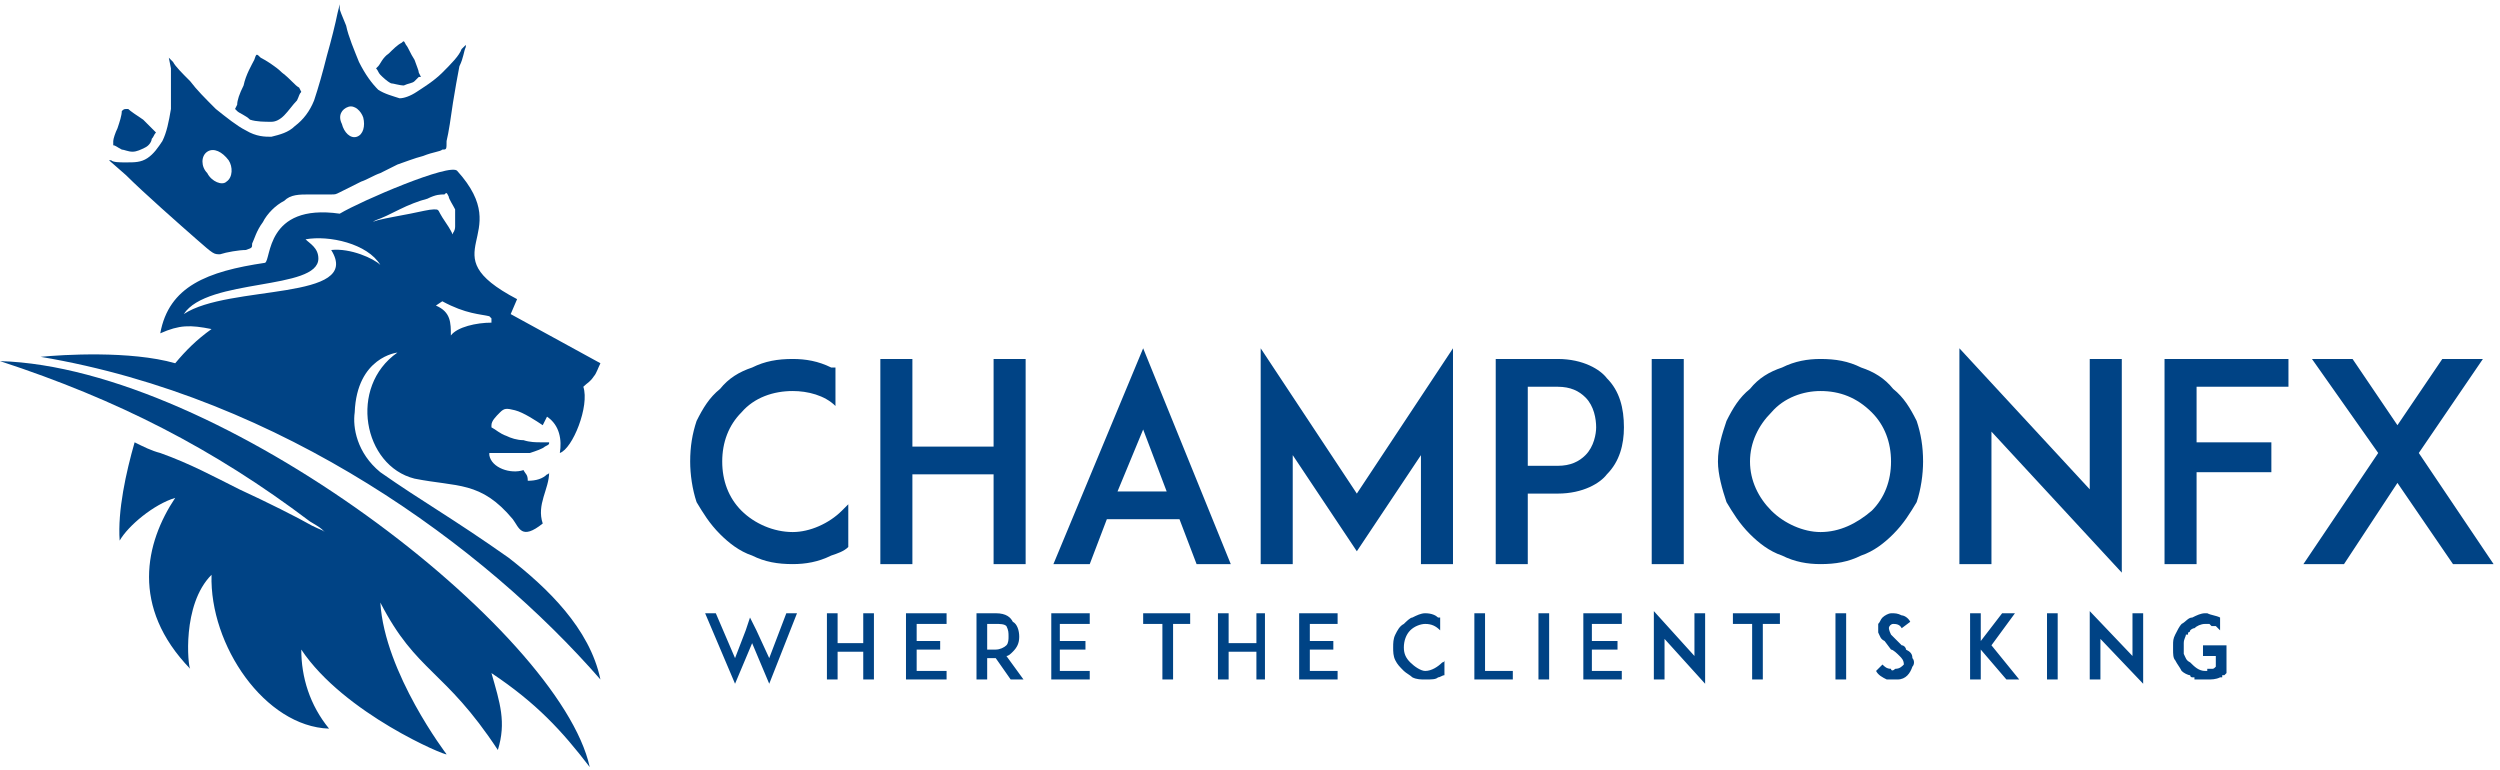
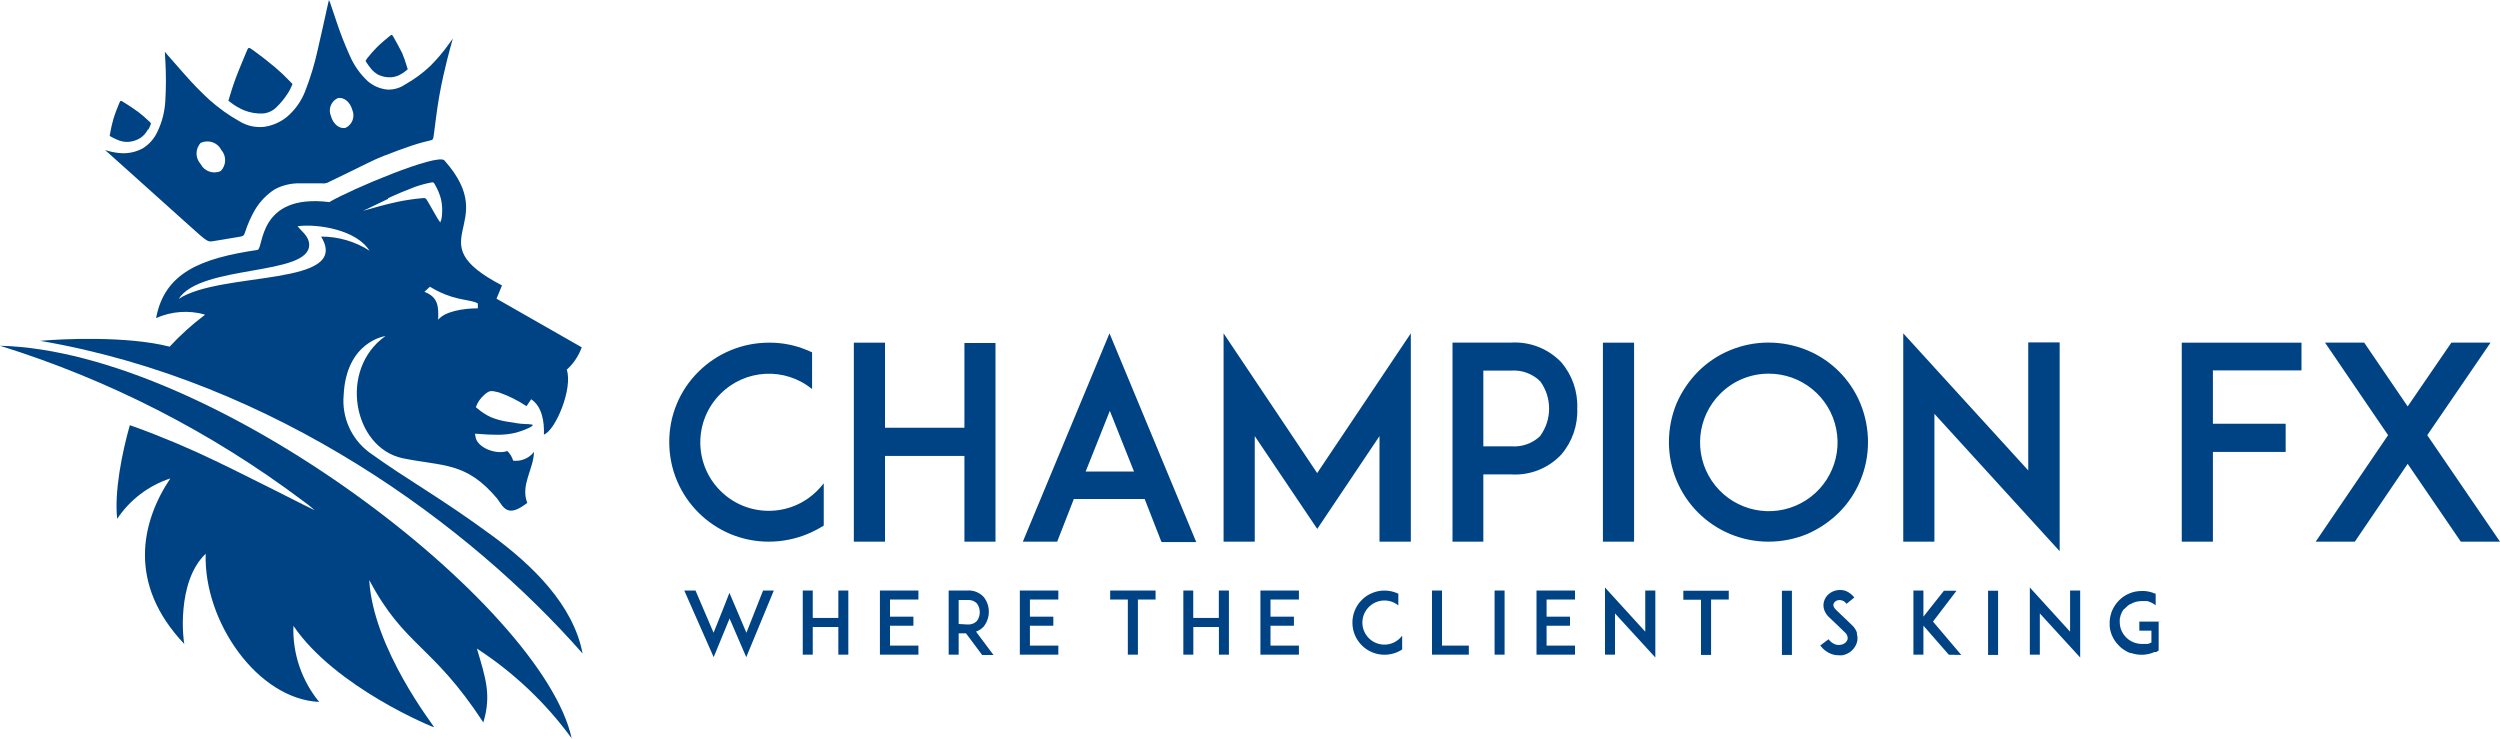
- <svg xmlns="http://www.w3.org/2000/svg" viewBox="0 0 117 36" version="1">
-   <style>
-   .a{
-     fill:#004385;
-   }
- </style>
-   <g style="fill-rule:evenodd;fill:none">
-     <path d="M0 16.9C5.5 18.7 10 21 14.5 24.4 15 24.7 15 24.7 15.2 24.9 15.1 24.8 15 24.8 14.6 24.6 13.9 24.2 12.5 23.5 11.2 22.9 10 22.3 8.9 21.7 7.5 21.2 7.1 21.1 6.7 20.9 6.3 20.7 5.9 22.1 5.5 23.9 5.6 25.3 6 24.6 7.2 23.6 8.2 23.3 6.8 25.4 6.1 28.4 8.9 31.3 8.8 31.2 8.5 28.3 9.9 26.9 9.8 30.2 12.4 34 15.4 34.1 14.5 33 14.1 31.7 14.1 30.4 16.1 33.4 20.9 35.4 20.9 35.3 20.9 35.3 18 31.5 17.8 28.2 19.5 31.5 20.8 31.3 23.3 35.1 23.7 33.8 23.4 32.9 23 31.5 25.1 32.9 26.3 34.2 27.6 35.9 26.2 29.5 10.3 17.2 0 16.9" class="a" />
-     <path d="M9.7 7.1C9.4 7.3 9.4 7.8 9.7 8.1 9.9 8.5 10.4 8.7 10.6 8.5 10.9 8.3 10.9 7.8 10.7 7.5 10.4 7.1 10 6.9 9.7 7.1M16.3 5C16 5.1 15.8 5.4 16 5.8 16.1 6.2 16.4 6.5 16.7 6.4 17 6.3 17.1 5.9 17 5.5 16.9 5.2 16.6 4.9 16.3 5M18.6 7.7C18.9 7.6 19.4 7.4 19.8 7.3 20.3 7.1 20.6 7.1 20.7 7 20.9 7 20.9 7 20.9 6.6 21 6.2 21.1 5.5 21.2 4.8 21.3 4.2 21.4 3.6 21.5 3.1 21.7 2.7 21.7 2.4 21.8 2.2 21.8 2.1 21.8 2.1 21.8 2.1 21.8 2.1 21.8 2.1 21.6 2.3 21.5 2.6 21.1 3 20.7 3.4 20.3 3.8 19.8 4.1 19.5 4.3 19.2 4.5 18.9 4.6 18.7 4.6 18.4 4.5 18 4.4 17.7 4.2 17.4 3.9 17.1 3.5 16.8 2.9 16.6 2.4 16.3 1.7 16.2 1.2 16 0.7 15.9 0.5 15.9 0.4 15.9 0.2 15.9 0.2 15.9 0.2 15.9 0.2 15.9 0.2 15.8 0.6 15.7 1.1 15.5 1.9 15.3 2.6 15.1 3.4 14.9 4.1 14.7 4.7 14.5 5.2 14.2 5.6 13.8 5.9 13.5 6.2 13.1 6.3 12.7 6.4 12.4 6.4 12 6.4 11.5 6.1 11.1 5.9 10.6 5.5 10.1 5.1 9.6 4.6 9.2 4.2 8.9 3.8 8.5 3.4 8.2 3.1 8.1 2.9L7.9 2.7C7.9 2.7 7.9 2.7 8 3.2 8 3.6 8 4.4 8 5.1 7.9 5.7 7.8 6.2 7.6 6.6 7.4 6.9 7.2 7.2 6.9 7.4 6.6 7.6 6.3 7.6 5.9 7.6 5.6 7.6 5.3 7.6 5.2 7.5L5.1 7.5C5.1 7.5 5.1 7.5 5.9 8.2 6.7 9 8.4 10.5 9.2 11.2 10 11.9 10 11.9 10.3 11.9 10.6 11.8 11.2 11.7 11.5 11.7 11.8 11.6 11.8 11.6 11.8 11.4 11.9 11.2 12 10.8 12.3 10.4 12.5 10 12.9 9.6 13.3 9.4 13.6 9.1 14 9.1 14.5 9.1 14.9 9.1 15.3 9.1 15.5 9.1 15.7 9.1 15.7 9.1 15.9 9 16.1 8.9 16.5 8.7 16.9 8.5 17.2 8.4 17.5 8.2 17.8 8.1 18 8 18.2 7.9 18.6 7.7" class="a" />
-     <path d="M19.4 3.8C19.3 3.9 19.1 3.9 18.9 4 18.7 4 18.4 3.9 18.3 3.9 18.1 3.8 17.9 3.6 17.8 3.5 17.7 3.4 17.7 3.3 17.6 3.2 17.6 3.2 17.6 3.2 17.6 3.2 17.6 3.2 17.6 3.2 17.7 3.1 17.8 3 17.9 2.7 18.2 2.5 18.4 2.3 18.6 2.1 18.8 2 18.9 1.9 18.9 1.9 19 2.1 19.1 2.2 19.2 2.5 19.4 2.8 19.5 3.1 19.6 3.3 19.6 3.4L19.7 3.6C19.7 3.6 19.7 3.6 19.6 3.6 19.6 3.6 19.5 3.7 19.4 3.8" class="a" />
-     <path d="M13.9 4.7C13.7 4.9 13.5 5.2 13.3 5.4 13.1 5.6 12.9 5.7 12.7 5.7 12.4 5.7 12 5.7 11.7 5.6 11.5 5.4 11.2 5.3 11.1 5.2 11 5.1 11 5.1 11 5.1 11 5.1 11 5.1 11.1 4.9 11.1 4.7 11.2 4.4 11.4 4 11.5 3.5 11.8 3 11.9 2.8 12 2.5 12 2.5 12.2 2.7 12.4 2.8 12.9 3.1 13.2 3.4 13.6 3.7 13.8 4 14 4.1 14.1 4.3 14.1 4.3 14.1 4.3 14.1 4.3 14.1 4.3 14.1 4.3 14 4.4 14 4.5 13.9 4.7" class="a" />
-     <path d="M7.1 6.5C7.1 6.6 7 6.8 6.8 6.9 6.6 7 6.4 7.1 6.2 7.1 6 7.1 5.8 7 5.7 7 5.5 6.9 5.4 6.8 5.3 6.8 5.3 6.8 5.3 6.8 5.3 6.8 5.3 6.8 5.3 6.8 5.3 6.6 5.3 6.5 5.4 6.2 5.5 6 5.6 5.7 5.7 5.4 5.7 5.2 5.8 5.1 5.8 5.1 6 5.1 6.1 5.2 6.4 5.4 6.7 5.6 6.9 5.8 7.1 6 7.2 6.1L7.3 6.2C7.3 6.2 7.3 6.2 7.3 6.2 7.2 6.3 7.2 6.4 7.1 6.5" class="a" />
-     <path d="M23 14.9C23 14.9 23 14.9 22.9 14.8 22.5 14.7 21.8 14.7 20.7 14.1L20.4 14.3C21.1 14.6 21.1 15.1 21.1 15.7 21.4 15.3 22.3 15.1 23 15.1L23 14.9ZM17.8 12.4C17.2 11.4 15.4 11 14.3 11.2 14.5 11.4 14.9 11.6 14.9 12.1 14.9 13.6 9.7 13 8.6 14.7 10.7 13.3 17 14.1 15.5 11.7 16.4 11.6 17.5 12.1 17.8 12.4L17.8 12.4ZM18.7 9.8C19.1 9.6 19.6 9.4 20 9.3 20.4 9.1 20.6 9.1 20.8 9.1 20.9 9 20.9 9 21 9.2 21 9.3 21.2 9.6 21.3 9.8 21.3 10.1 21.3 10.4 21.3 10.6 21.3 10.8 21.2 10.9 21.2 10.9 21.2 11 21.2 11 21.1 10.8 21 10.6 20.7 10.2 20.6 10 20.5 9.8 20.5 9.8 20.3 9.8 20.1 9.8 19.7 9.9 19.2 10 18.7 10.1 18.1 10.2 17.7 10.3 17.4 10.4 17.4 10.4 17.6 10.3 17.9 10.2 18.3 10 18.7 9.8L18.7 9.8ZM18.6 16.5C16.3 18.1 17 21.8 19.4 22.4 21.4 22.8 22.5 22.5 24 24.3 24.3 24.7 24.4 25.3 25.4 24.5 25.1 23.6 25.7 22.9 25.7 22.1L25.7 22.1C25.7 22.1 25.7 22.2 25.6 22.2 25.4 22.4 25.1 22.5 24.7 22.5 24.7 22.2 24.6 22.2 24.5 22 23.9 22.2 23 21.9 22.9 21.3 22.9 21.3 22.9 21.2 22.9 21.2L23 21.2C23.4 21.2 23.7 21.2 24 21.2 24.2 21.2 24.5 21.2 24.8 21.2 25.1 21.1 25.4 21 25.5 20.9 25.7 20.8 25.7 20.8 25.7 20.7 25.6 20.7 25.5 20.7 25.3 20.7 25.1 20.7 24.8 20.7 24.5 20.6 24.2 20.6 23.9 20.5 23.7 20.4 23.4 20.3 23.2 20.1 23 20 23 20 23 19.9 23 19.9 23 19.7 23.2 19.5 23.4 19.3 23.6 19.1 23.7 19.1 24.1 19.2 24.5 19.3 25.1 19.7 25.4 19.9L25.6 19.5C26.2 19.9 26.3 20.6 26.2 21.2 26.8 21 27.6 19 27.3 18.1 27.5 17.9 27.6 17.9 27.8 17.6 27.9 17.5 28 17.2 28.1 17L23.9 14.7 24.2 14C20 11.8 24.2 11.1 21.4 8 21.1 7.6 16.9 9.4 15.9 10 12.4 9.5 12.7 12.2 12.4 12.3 9.7 12.7 7.9 13.4 7.5 15.6 8.4 15.2 8.9 15.2 9.9 15.4 9.9 15.4 9.9 15.4 9.9 15.4 9.2 15.9 8.7 16.4 8.2 17 6.1 16.4 2.9 16.6 1.9 16.7 13.2 18.6 22.7 25.6 28.1 31.8 27.6 29.4 25.6 27.5 23.8 26.1 21.1 24.2 19.8 23.5 17.8 22.1 16.7 21.2 16.5 20 16.6 19.3 16.7 16.7 18.6 16.5 18.6 16.5L18.6 16.5Z" class="a" />
-     <path d="M116.7 26.4L113.2 21.2 116.2 16.8 114.3 16.8 112.2 19.9 110.1 16.8 108.2 16.8 111.3 21.2 107.8 26.4 109.7 26.4 112.2 22.6 114.8 26.4 116.7 26.4ZM102.8 18.1L107.1 18.1 107.1 16.8 102.8 16.8 101.3 16.8 101.3 26.4 102.8 26.4 102.8 22.1 106.3 22.1 106.3 20.7 102.8 20.7 102.8 18.1ZM99.3 26.8L99.3 16.8 97.8 16.8 97.8 22.9 91.7 16.3 91.7 26.4 93.2 26.4 93.2 20.2 99.3 26.8ZM85.2 18.3C86.1 18.3 86.9 18.6 87.6 19.3 88.2 19.9 88.5 20.7 88.5 21.6 88.5 22.5 88.2 23.3 87.6 23.9 86.9 24.5 86.1 24.9 85.2 24.9 84.4 24.9 83.5 24.5 82.9 23.9 82.3 23.3 81.9 22.5 81.9 21.6 81.9 20.7 82.3 19.9 82.9 19.3 83.5 18.6 84.4 18.3 85.2 18.3L85.2 18.3ZM85.2 26.4C85.9 26.4 86.5 26.3 87.1 26 87.7 25.8 88.2 25.4 88.6 25 89.1 24.5 89.4 24 89.7 23.5 89.9 22.9 90 22.2 90 21.6 90 20.9 89.9 20.3 89.7 19.7 89.4 19.1 89.1 18.6 88.6 18.2 88.2 17.7 87.7 17.4 87.1 17.2 86.5 16.9 85.9 16.8 85.2 16.8 84.6 16.8 84 16.9 83.4 17.2 82.8 17.4 82.3 17.7 81.9 18.2 81.4 18.6 81.1 19.1 80.8 19.7 80.6 20.3 80.4 20.9 80.4 21.6 80.4 22.2 80.6 22.9 80.8 23.5 81.1 24 81.4 24.5 81.9 25 82.3 25.4 82.8 25.8 83.4 26 84 26.3 84.6 26.4 85.2 26.4L85.2 26.4ZM77.3 26.4L78.8 26.4 78.8 16.8 77.3 16.8 77.3 26.4ZM74.2 21.3C73.9 21.6 73.5 21.8 72.9 21.8L71.5 21.8 71.5 18.1 72.9 18.1C73.5 18.1 73.9 18.3 74.2 18.6 74.6 19 74.7 19.6 74.7 20 74.7 20.3 74.6 20.9 74.2 21.3L74.2 21.3ZM70 16.8L70 26.4 71.5 26.4 71.5 23.1 72.9 23.1C74.1 23.1 74.9 22.6 75.2 22.2 75.8 21.6 76 20.8 76 20 76 19.1 75.8 18.3 75.2 17.7 74.9 17.3 74.1 16.8 72.9 16.8L71.3 16.8 70 16.8ZM68 26.4L68 16.3 63.5 23.1 59 16.3 59 26.4 60.5 26.4 60.5 21.3 63.5 25.8 66.5 21.3 66.5 26.4 68 26.4ZM52.3 23L53.5 20.1 54.6 23 52.3 23ZM56 26.4L57.6 26.4 53.5 16.3 49.3 26.4 51 26.4 51.8 24.3 55.2 24.3 56 26.4ZM48 16.8L46.5 16.8 46.5 20.9 42.7 20.9 42.7 16.8 41.2 16.8 41.2 26.4 42.7 26.4 42.7 22.2 46.5 22.2 46.5 26.4 48 26.4 48 16.8ZM39.7 23.6C39.6 23.7 39.5 23.8 39.4 23.9 38.8 24.5 37.9 24.9 37.1 24.9 36.2 24.9 35.3 24.5 34.7 23.9 34.1 23.3 33.8 22.5 33.8 21.6 33.8 20.7 34.1 19.9 34.7 19.3 35.3 18.6 36.2 18.3 37.1 18.3 37.8 18.3 38.6 18.5 39.1 19L39.1 17.2C39.1 17.2 39 17.2 38.9 17.2 38.3 16.9 37.7 16.8 37.1 16.8 36.4 16.8 35.8 16.9 35.2 17.2 34.6 17.4 34.1 17.7 33.7 18.2 33.2 18.6 32.9 19.1 32.6 19.7 32.4 20.3 32.3 20.9 32.3 21.6 32.3 22.2 32.4 22.9 32.6 23.5 32.9 24 33.2 24.5 33.7 25 34.1 25.4 34.6 25.8 35.2 26 35.8 26.3 36.4 26.4 37.1 26.4 37.7 26.4 38.3 26.3 38.9 26 39.2 25.9 39.5 25.8 39.7 25.6L39.7 23.6Z" class="a" />
-     <path d="M104.2 30.2L103.1 30.2 103.1 30.7 103.7 30.7 103.7 31.2 103.7 31.2C103.6 31.3 103.6 31.3 103.5 31.3 103.5 31.3 103.5 31.3 103.5 31.3 103.5 31.3 103.5 31.3 103.5 31.3 103.5 31.3 103.5 31.3 103.5 31.3L103.5 31.3C103.5 31.3 103.5 31.3 103.5 31.3 103.5 31.3 103.5 31.3 103.5 31.3 103.4 31.3 103.4 31.3 103.4 31.3L103.4 31.3 103.3 31.3C103.3 31.3 103.3 31.3 103.3 31.4L103.3 31.4 103.3 31.4 103.3 31.4 103.3 31.4C103.3 31.4 103.3 31.4 103.3 31.4L103.2 31.4C102.9 31.4 102.7 31.2 102.5 31 102.3 30.9 102.3 30.8 102.2 30.6 102.2 30.5 102.2 30.4 102.2 30.3 102.2 30.3 102.2 30.3 102.2 30.3 102.2 30.3 102.2 30.3 102.2 30.2L102.2 30.2C102.2 30.1 102.2 30.1 102.2 30.1 102.2 30.1 102.2 30.1 102.2 30.1 102.2 29.9 102.3 29.8 102.3 29.7 102.3 29.7 102.3 29.7 102.3 29.7 102.3 29.7 102.3 29.7 102.4 29.7 102.4 29.7 102.4 29.7 102.4 29.7 102.4 29.6 102.4 29.6 102.4 29.6 102.4 29.6 102.4 29.6 102.4 29.6 102.4 29.6 102.5 29.6 102.5 29.5 102.5 29.5 102.6 29.4 102.7 29.4 102.7 29.4 102.7 29.4 102.7 29.4 102.8 29.3 103 29.2 103.2 29.2L103.3 29.2 103.3 29.2 103.3 29.2 103.3 29.2C103.3 29.2 103.3 29.2 103.3 29.2L103.3 29.2 103.3 29.2C103.3 29.2 103.4 29.2 103.4 29.2L103.4 29.2C103.4 29.2 103.4 29.2 103.4 29.2L103.4 29.2C103.4 29.2 103.4 29.2 103.4 29.2 103.5 29.3 103.5 29.3 103.5 29.3 103.5 29.3 103.5 29.3 103.5 29.3L103.5 29.3C103.5 29.3 103.5 29.3 103.5 29.3 103.6 29.3 103.6 29.3 103.7 29.3 103.8 29.4 103.8 29.4 103.9 29.5L103.9 28.9 103.9 28.9C103.9 28.9 103.9 28.9 103.9 28.9 103.9 28.9 103.9 28.9 103.9 28.9 103.7 28.8 103.5 28.8 103.3 28.7 103.3 28.7 103.3 28.7 103.3 28.7L103.3 28.7 103.3 28.7 103.3 28.7 103.2 28.7C103 28.7 102.8 28.8 102.6 28.9 102.4 28.9 102.3 29.1 102.1 29.2 102 29.3 101.9 29.5 101.8 29.7 101.7 29.9 101.7 30 101.7 30.2L101.7 30.3C101.7 30.3 101.7 30.4 101.7 30.4 101.7 30.6 101.7 30.8 101.8 30.9 101.9 31.1 102 31.2 102.1 31.4 102.2 31.5 102.4 31.6 102.5 31.6 102.5 31.7 102.6 31.7 102.6 31.7 102.6 31.7 102.7 31.7 102.7 31.7 102.7 31.7 102.7 31.8 102.7 31.8L102.7 31.8C102.9 31.8 103.1 31.8 103.2 31.8L103.3 31.8 103.3 31.8 103.3 31.8 103.3 31.8C103.5 31.8 103.7 31.8 103.9 31.7L103.9 31.7C103.9 31.7 103.9 31.7 103.9 31.7 103.9 31.7 103.9 31.7 103.9 31.7L103.9 31.7C103.9 31.7 103.9 31.7 103.9 31.7 103.9 31.7 103.9 31.7 104 31.7 104 31.7 104 31.7 104 31.7 104 31.6 104 31.6 104 31.6 104 31.6 104 31.6 104 31.6 104 31.6 104 31.6 104 31.6 104 31.6 104 31.6 104 31.6 104 31.6 104 31.6 104 31.6 104 31.6 104.1 31.6 104.1 31.6 104.1 31.6 104.1 31.6 104.1 31.6 104.1 31.6 104.1 31.6 104.1 31.6L104.2 31.5 104.2 30.7 104.2 30.2ZM100.3 32L100.3 28.7 99.8 28.7 99.8 30.7 97.8 28.6 97.8 31.8 98.3 31.8 98.3 29.9 100.3 32ZM95.8 31.8L96.3 31.8 96.3 28.7 95.8 28.7 95.8 31.8ZM94.5 31.8L93.2 30.2 94.3 28.7 93.7 28.7 92.7 30 92.7 28.7 92.2 28.7 92.2 31.8 92.7 31.8 92.7 30.4 93.9 31.8 94.5 31.8ZM89.5 30.8C89.5 30.6 89.4 30.5 89.2 30.4 89.2 30.3 89.1 30.2 89 30.2L88.5 29.7C88.4 29.5 88.4 29.4 88.4 29.4 88.4 29.3 88.5 29.2 88.6 29.2 88.7 29.2 88.9 29.2 89 29.4L89.4 29.1C89.3 28.9 89.1 28.8 89 28.8 88.8 28.7 88.7 28.7 88.5 28.7 88.4 28.7 88.2 28.8 88.1 28.9 88 29 88 29.1 87.9 29.2 87.9 29.4 87.9 29.5 87.9 29.6 88 29.8 88 29.9 88.2 30L88.5 30.4C88.6 30.4 88.8 30.6 88.9 30.7 89 30.8 89.1 30.9 89.1 31.1 89 31.2 88.9 31.3 88.7 31.3 88.6 31.4 88.5 31.4 88.5 31.3 88.3 31.3 88.2 31.2 88.1 31.1L87.8 31.4C87.9 31.6 88.1 31.7 88.3 31.8 88.4 31.8 88.5 31.8 88.6 31.8 88.7 31.8 88.8 31.8 88.8 31.8 89.2 31.8 89.4 31.5 89.5 31.2 89.6 31.1 89.6 30.9 89.5 30.8L89.5 30.8ZM85.9 31.8L86.4 31.8 86.4 28.7 85.9 28.7 85.9 31.8ZM83.3 28.7L81.1 28.7 81.1 29.2 82 29.2 82 31.8 82.5 31.8 82.5 29.2 83.3 29.2 83.3 28.7ZM79.8 32L79.8 28.7 79.3 28.7 79.3 30.7 77.4 28.6 77.4 31.8 77.9 31.8 77.9 29.9 79.8 32ZM74.5 29.2L75.9 29.2 75.9 28.7 74.5 28.7 74.1 28.7 74.1 31.8 74.5 31.8 75.9 31.8 75.9 31.4 74.5 31.4 74.5 30.4 75.7 30.4 75.7 30 74.5 30 74.5 29.2ZM72 31.8L72.5 31.8 72.5 28.7 72 28.7 72 31.8ZM70.8 31.4L69.5 31.4 69.5 28.7 69 28.7 69 31.8 69.5 31.8 70.8 31.8 70.8 31.4ZM67.6 30.9C67.6 31 67.5 31 67.5 31 67.3 31.2 67 31.4 66.7 31.4 66.5 31.4 66.2 31.2 66 31 65.8 30.8 65.7 30.6 65.7 30.3 65.7 30 65.8 29.7 66 29.5 66.2 29.3 66.5 29.2 66.7 29.2 67 29.2 67.2 29.3 67.4 29.5L67.4 28.9C67.4 28.9 67.4 28.9 67.3 28.9 67.2 28.8 67 28.7 66.7 28.7 66.5 28.7 66.3 28.8 66.1 28.9 66 28.9 65.8 29.1 65.7 29.2 65.5 29.3 65.4 29.5 65.3 29.7 65.2 29.9 65.2 30.1 65.2 30.3 65.2 30.5 65.2 30.7 65.3 30.9 65.4 31.1 65.5 31.2 65.7 31.4 65.8 31.5 66 31.6 66.1 31.7 66.3 31.8 66.5 31.8 66.7 31.8 67 31.8 67.2 31.8 67.3 31.7 67.4 31.7 67.5 31.6 67.6 31.6L67.6 30.9ZM61.3 29.2L62.6 29.2 62.6 28.7 61.2 28.7 60.8 28.7 60.8 31.8 61.2 31.8 62.6 31.8 62.6 31.4 61.3 31.4 61.3 30.4 62.4 30.4 62.4 30 61.3 30 61.3 29.2ZM59.2 28.7L58.8 28.7 58.8 30.1 57.5 30.1 57.5 28.7 57 28.7 57 31.8 57.5 31.8 57.5 30.5 58.8 30.5 58.8 31.8 59.2 31.8 59.2 28.7ZM55.7 28.7L53.5 28.7 53.5 29.2 54.4 29.2 54.4 31.8 54.9 31.8 54.9 29.2 55.7 29.2 55.7 28.7ZM49.6 29.2L51 29.2 51 28.7 49.6 28.7 49.2 28.7 49.2 31.8 49.6 31.8 51 31.8 51 31.4 49.6 31.4 49.6 30.4 50.8 30.4 50.8 30 49.6 30 49.6 29.2ZM46.2 30.4L46.2 29.2 46.6 29.2C46.8 29.2 47 29.2 47.1 29.3 47.2 29.5 47.2 29.6 47.2 29.8 47.2 29.9 47.2 30.1 47.1 30.2 47 30.3 46.8 30.4 46.6 30.4L46.2 30.4ZM47.1 30.7C47.2 30.7 47.3 30.6 47.4 30.5 47.6 30.3 47.7 30.1 47.7 29.8 47.7 29.5 47.6 29.2 47.4 29.1 47.3 28.9 47.1 28.7 46.6 28.7L46.1 28.7 45.7 28.7 45.7 31.8 46.2 31.8 46.2 30.8 46.6 30.8 47.3 31.8 47.9 31.8 47.1 30.7ZM42.9 29.2L44.3 29.2 44.3 28.7 42.9 28.7 42.4 28.7 42.4 31.8 42.9 31.8 44.3 31.8 44.3 31.4 42.9 31.4 42.9 30.4 44 30.4 44 30 42.9 30 42.9 29.2ZM40.9 28.7L40.4 28.7 40.4 30.1 39.2 30.1 39.2 28.7 38.7 28.7 38.7 31.8 39.2 31.8 39.2 30.5 40.4 30.5 40.4 31.8 40.9 31.8 40.9 28.7ZM37.3 28.7L36.8 28.7 36 30.8 35.4 29.5 35.1 28.9 34.9 29.5 34.4 30.8 33.5 28.7 33 28.7 34.4 32 35.2 30.1 36 32 37.3 28.7Z" class="a" />
-   </g>
+ <svg xmlns="http://www.w3.org/2000/svg" id="Layer_1" data-name="Layer 1" viewBox="0 0 300 88.6">
+   <defs>
+     <style>.cls-1{fill:#004385;fill-rule:evenodd;}</style>
+   </defs>
+   <path class="cls-1" d="M0,41.49A119.78,119.78,0,0,1,36.21,60a16.4,16.4,0,0,1,1.56,1.23c-.12-.06-.5-.23-1.31-.64-1.78-.9-5.33-2.7-8.48-4.25s-5.9-2.83-9.32-4.17c-1-.39-2-.78-3.08-1.15-.95,3.35-1.87,8-1.52,11.24a12.27,12.27,0,0,1,6.38-4.85c-3.51,5.23-5.17,12.68,1.69,19.88-.14-.28-1-7.45,2.55-10.84-.25,8.18,6.25,17.44,13.62,17.78a13.65,13.65,0,0,1-3.09-9.13c5,7.38,16.84,12.23,16.89,12.17s-7.34-9.42-7.79-17.67c4.23,8,7.53,7.68,13.69,17.09,1-3.33.25-5.38-.77-8.86A43.25,43.25,0,0,1,68.6,88.6C65.14,72.67,25.61,42.12,0,41.49Z" />
+   <path class="cls-1" d="M46.24,18.64c.89-.36,2.16-.83,3.18-1.17s1.79-.52,2.18-.61.38-.09.5-1,.33-2.76.63-4.43.65-3.17.93-4.27.48-1.82.58-2.17l.1-.36-.43.59a20.79,20.79,0,0,1-2.3,2.72,15.15,15.15,0,0,1-3,2.2,3.52,3.52,0,0,1-2.1.61,4.19,4.19,0,0,1-2.37-1,9.12,9.12,0,0,1-2.17-3.08,41.93,41.93,0,0,1-1.64-4.22c-.4-1.16-.6-1.8-.71-2.11L39.47,0l-.23,1c-.22,1-.67,3.07-1.12,5a33,33,0,0,1-1.52,5,7.69,7.69,0,0,1-2.14,3,5.55,5.55,0,0,1-2.76,1.22,4.67,4.67,0,0,1-2.94-.65A20.48,20.48,0,0,1,25.15,12a39,39,0,0,1-3-3.08c-.87-1-1.6-1.83-2-2.27l-.37-.43.06,1.05a40.82,40.82,0,0,1,0,4.79,9.77,9.77,0,0,1-.94,3.73,4.61,4.61,0,0,1-1.75,2,4.85,4.85,0,0,1-2.41.6A7.3,7.3,0,0,1,13,18.12L12.61,18l2.05,1.84,8.21,7.37c2.05,1.84,2.05,1.84,2.77,1.72l2.89-.48c.72-.12.72-.12.9-.65a13.81,13.81,0,0,1,1.16-2.61A7.45,7.45,0,0,1,33,22.7,6.19,6.19,0,0,1,36,22c1,0,2.06,0,2.58,0a1.42,1.42,0,0,0,1-.22L42,20.61l2.18-1.07c.61-.3,1.13-.54,2-.89ZM40.5,11.79a1.65,1.65,0,0,0-.79,2.13c.27,1,1.07,1.61,1.78,1.41a1.65,1.65,0,0,0,.79-2.13c-.27-1-1.07-1.61-1.78-1.41Zm-16.36,5.3a1.86,1.86,0,0,0-.08,2.57,1.86,1.86,0,0,0,2.42.87A1.86,1.86,0,0,0,26.56,18a1.86,1.86,0,0,0-2.42-.87Z" />
+   <path class="cls-1" d="M48.23,8.83A2.75,2.75,0,0,1,47,9.27,3.19,3.19,0,0,1,45.45,9a2.93,2.93,0,0,1-1-.85,6.89,6.89,0,0,1-.5-.7l-.09-.14L44.06,7a15,15,0,0,1,1.16-1.32c.53-.53,1.17-1.05,1.49-1.31s.32-.26.54.13.66,1.16,1,1.85A13.93,13.93,0,0,1,48.83,8l.1.3-.1.09a4.36,4.36,0,0,1-.6.45Z" />
+   <path class="cls-1" d="M34.52,11.22a9,9,0,0,1-1.31,1.61,2.59,2.59,0,0,1-1.67.79,5.44,5.44,0,0,1-2.29-.4,6.93,6.93,0,0,1-1.56-.92l-.28-.21.13-.44c.13-.44.39-1.31.79-2.38s.95-2.33,1.22-3,.27-.63.83-.24S32,7.24,32.92,8a22.49,22.49,0,0,1,1.85,1.74l.33.34-.07.17a5.53,5.53,0,0,1-.52,1Z" />
+   <path class="cls-1" d="M17.75,15.53a2.76,2.76,0,0,1-.86,1,3.17,3.17,0,0,1-1.52.5,2.94,2.94,0,0,1-1.3-.26,7.1,7.1,0,0,1-.77-.38l-.14-.08.06-.33a14.84,14.84,0,0,1,.39-1.71c.22-.72.53-1.48.69-1.86s.16-.38.53-.15,1.13.71,1.74,1.16a13.87,13.87,0,0,1,1.3,1.12l.23.22,0,.13a4.62,4.62,0,0,1-.31.68Z" />
+   <path class="cls-1" d="M46.25,40.33c-5.66,4-3.87,13.39,2.07,14.66,4.92,1,7.61.41,11.34,4.84.74,1,1.21,2.41,3.61.51-.83-2.16.76-4,.81-6.11l-.13.14-.11.13a2.77,2.77,0,0,1-2.26.78,2.75,2.75,0,0,0-.7-1.16c-1.29.48-3.62-.37-3.82-1.7q0-.18-.08-.36l.32,0c.91.08,1.64.11,2.33.11a8.93,8.93,0,0,0,2.06-.2,9.17,9.17,0,0,0,1.84-.65c.4-.2.46-.32.34-.37a6.17,6.17,0,0,0-.89-.07c-.5,0-1.23-.14-2-.26a8.69,8.69,0,0,1-2.08-.56,7.15,7.15,0,0,1-1.56-1l-.24-.2a3.6,3.6,0,0,1,1-1.47c.64-.55.78-.55,1.77-.3a14.6,14.6,0,0,1,3.31,1.65l.56-.83c1.31.86,1.59,2.72,1.53,4.24,1.39-.49,3.5-5.56,2.74-7.79a6.46,6.46,0,0,0,1-1.13,6.91,6.91,0,0,0,.8-1.55L59.58,35.84l.66-1.59c-10.39-5.42.06-7.14-6.91-15-.8-.91-11.23,3.47-13.81,5-8.65-1.06-7.85,5.62-8.62,5.74C24.11,31,19.75,32.71,18.73,38.17a8.67,8.67,0,0,1,5.88-.42s-.06,0-.07.07a31.15,31.15,0,0,0-4.18,3.78c-5.14-1.32-13.08-.93-15.54-.7C33,45.72,56.41,63.06,69.91,78.42c-1.11-5.88-6.1-10.64-10.78-14.09-6.6-4.85-9.93-6.52-14.84-10.06a7.71,7.71,0,0,1-3.05-6.87c.31-6.44,5-7.07,5-7.07Zm.32-16.55c1.1-.51,2.29-1,3.22-1.35a13.1,13.1,0,0,1,1.91-.52c.33-.06.33-.06.51.27a7.22,7.22,0,0,1,.71,1.71,6.22,6.22,0,0,1,.11,2,2.19,2.19,0,0,1-.18.76c0,.09,0,.09-.33-.41l-1.15-2c-.29-.5-.29-.5-.8-.45a25.62,25.62,0,0,0-2.82.42c-1.28.27-2.79.69-3.55.91s-.76.22-.25,0,1.53-.75,2.63-1.26Zm-2.2,6.36c-1.5-2.52-6.12-3.31-8.66-3,.36.52,1.36,1.16,1.39,2.2.11,3.82-13,2.35-15.66,6.53,5.13-3.37,20.79-1.44,17.09-7.48a10.73,10.73,0,0,1,5.84,1.71Zm13,6.29c-.1-.06,0,0-.27-.14-1.12-.41-2.84-.26-5.51-1.88l-.66.61c1.72.66,1.69,1.83,1.65,3.35.8-1,3-1.37,4.76-1.37v-.56Z" />
+   <path class="cls-1" d="M98.85,58a10.79,10.79,0,0,1-.8.9A8.2,8.2,0,1,1,86.45,47.27a8.2,8.2,0,0,1,11-.58V42.28l-.52-.23a11.63,11.63,0,0,0-4.67-.93,12,12,0,0,0-8.44,3.48,11.81,11.81,0,0,0-3.51,8.47A11.94,11.94,0,0,0,92.25,65a12.2,12.2,0,0,0,4.67-.93,13.84,13.84,0,0,0,1.93-1V58Zm20.61-16.84h-3.73V51.33h-9.53V41.12h-3.74V65h3.74V54.71h9.53V65h3.73V41.12Zm20,23.89h4.09L133.14,40l-10.4,25h4.12l2-5.12h8.5l2,5.12Zm-9.18-8.47,2.9-7.28,2.9,7.28ZM169.3,65V40L158.06,56.77,146.83,40V65h3.74V52.33l7.5,11.14,7.47-11.14V65Zm5-23.89V65H178V56.93h3.35a7.59,7.59,0,0,0,6-2.38A8,8,0,0,0,189.27,49a8,8,0,0,0-1.93-5.54,7.7,7.7,0,0,0-6-2.35h-7.08ZM184.85,52.3a4.51,4.51,0,0,1-3.48,1.26H178V44.47h3.35a4.52,4.52,0,0,1,3.48,1.29,5.56,5.56,0,0,1,0,6.54ZM196.09,65V41.12h-3.74V65Zm16.13,0a12.2,12.2,0,0,0,4.67-.93,12.58,12.58,0,0,0,3.8-2.58,11.75,11.75,0,0,0,2.54-3.8,11.92,11.92,0,0,0,.93-4.64,12.2,12.2,0,0,0-.93-4.67,11.77,11.77,0,0,0-6.34-6.34,12.2,12.2,0,0,0-4.67-.93,11.92,11.92,0,0,0-4.64.93,11.75,11.75,0,0,0-3.8,2.54,12.58,12.58,0,0,0-2.58,3.8,12.2,12.2,0,0,0-.93,4.67A11.94,11.94,0,0,0,212.22,65Zm0-20.16a8.25,8.25,0,1,1-5.8,2.42,8.16,8.16,0,0,1,5.8-2.42Zm34.94,21.25v-25h-3.77V56.45L228.39,40V65h3.74V49.66l15,16.45Zm18.39-21.64h10.63V41.12H261.81V65h3.74V54.23h8.73V50.85h-8.73V44.47ZM300,65l-8.73-12.78,7.6-11.11h-4.7l-5.25,7.66-5.22-7.66H279l7.57,11.11L277.88,65h4.7l6.34-9.34L295.3,65Z" />
+   <path class="cls-1" d="M92.89,70.86H91.57l-2,5.07-1.37-3.22-.67-1.57-.62,1.59-1.28,3.2-2.17-5.07H82.11l3.53,8,1.91-4.64,2,4.64,3.31-8Zm8.91,0h-1.2v3.29H97.53V70.86h-1.2v7.7h1.2V75.24h3.07v3.32h1.2v-7.7Zm5,1.08h3.41V70.86h-4.62v7.7h4.62V77.47h-3.41V75.09h2.81V74h-2.81V71.94Zm10.35,3.84a2.15,2.15,0,0,0,.89-.59,2.86,2.86,0,0,0,0-3.56,2.45,2.45,0,0,0-1.92-.77h-2.28v7.7h1.2V76h.88l1.94,2.6h1.36l-2.08-2.78Zm-2.11-.9V72h1.08a1.41,1.41,0,0,1,1.11.41,1.79,1.79,0,0,1,0,2.11,1.42,1.42,0,0,1-1.11.42Zm8.53-2.94H127V70.86h-4.62v7.7H127V77.47h-3.41V75.09h2.81V74h-2.81V71.94Zm15.1-1.08h-5.45v1.08h2.12v6.62h1.21V71.94h2.12V70.86Zm8.79,0h-1.2v3.29h-3.07V70.86H142v7.7h1.2V75.24h3.07v3.32h1.2v-7.7Zm5,1.08h3.41V70.86h-4.62v7.7h4.62V77.47h-3.41V75.09h2.81V74h-2.81V71.94Zm15.8,4.35a3.43,3.43,0,0,1-.26.29,2.64,2.64,0,1,1-3.74-3.74,2.64,2.64,0,0,1,3.54-.19V71.24l-.17-.07a3.75,3.75,0,0,0-1.5-.3,3.67,3.67,0,0,0-1.49.3,3.63,3.63,0,0,0-1.22.82,3.81,3.81,0,0,0-1.13,2.73,3.85,3.85,0,0,0,3.85,3.85,3.93,3.93,0,0,0,1.5-.3,4.41,4.41,0,0,0,.62-.33V76.29Zm8,1.18h-3.22V70.86h-1.2v7.7h4.42V77.47Zm4.29,1.09v-7.7h-1.2v7.7Zm5-6.62H189V70.86h-4.62v7.7H189V77.47h-3.41V75.09h2.81V74h-2.81V71.94Zm13.09,7V70.86h-1.21V75.8l-4.83-5.3v8.06h1.2V73.61l4.85,5.3Zm8.76-8.05H202v1.08h2.12v6.62h1.21V71.94h2.12V70.86Zm7.63,7.7v-7.7h-1.2v7.7Zm7.82-2.63a2.3,2.3,0,0,0-.67-1l-.58-.56h0l-1.29-1.23c-.32-.31-.33-.55-.29-.7a.71.71,0,0,1,.56-.45,1,1,0,0,1,1,.44l.94-.76a2.6,2.6,0,0,0-1-.78,2.05,2.05,0,0,0-1.14-.08,2,2,0,0,0-.92.44,1.75,1.75,0,0,0-.57.86,1.65,1.65,0,0,0,0,1,2.19,2.19,0,0,0,.59.92l.94.89.94.91a.9.9,0,0,1,.35.87,1,1,0,0,1-.81.64,1.18,1.18,0,0,1-.71-.06,1.71,1.71,0,0,1-.76-.6l-1,.75a3,3,0,0,0,1.28,1,2.5,2.5,0,0,0,.91.17,2.38,2.38,0,0,0,.47,0,2.23,2.23,0,0,0,1.73-1.5,1.82,1.82,0,0,0,0-1.08Zm12.5,2.63-3.39-4,2.82-3.7h-1.51L230.81,74V70.86h-1.2v7.7h1.2V75.08l3.05,3.49Zm4.42,0v-7.7h-1.2v7.7Zm9.85.35V70.86h-1.21V75.8l-4.83-5.3v8.06h1.2V73.61l4.85,5.3Zm9.76-4.35h-2.66v1.09h1.45v1.42h0a2.15,2.15,0,0,1-.43.17h-.19l-.23,0h-.06s0,0,0,0H257a2.65,2.65,0,0,1-2.54-1.93,2.76,2.76,0,0,1-.09-.58.64.64,0,0,1,0-.13.69.69,0,0,1,0-.15v-.11c0-.1,0-.21.05-.31s0,0,0,0a2.48,2.48,0,0,1,.32-.79.08.08,0,0,1,0,0l.06-.09,0,0L255,73a0,0,0,0,0,0,0l.14-.13a2.23,2.23,0,0,1,.46-.37l.05,0a2.57,2.57,0,0,1,1.36-.37h.41l.14,0h.12a3,3,0,0,1,.48.18h0a2.45,2.45,0,0,1,.52.33V71.24h0l-.06,0a0,0,0,0,1,0,0,3.78,3.78,0,0,0-1.3-.32H257a3.67,3.67,0,0,0-1.49.3,3.63,3.63,0,0,0-1.22.82,3.93,3.93,0,0,0-.83,1.22,4.08,4.08,0,0,0-.3,1.31v.2c0,.12,0,.26,0,.38a3.7,3.7,0,0,0,.28,1.11,3.82,3.82,0,0,0,.83,1.22,3.4,3.4,0,0,0,.85.64,2.1,2.1,0,0,0,.37.19l.16.06.11,0h0a3.68,3.68,0,0,0,1.21.2h.2a3.89,3.89,0,0,0,1.38-.33h0l.07,0h0l.05,0h0l0,0,.05,0,0,0,.05,0,0,0,0,0,0,0a.05.05,0,0,0,0,0l0,0,0,0h0l.27-.19V75.66h0V74.57Z" />
</svg>
